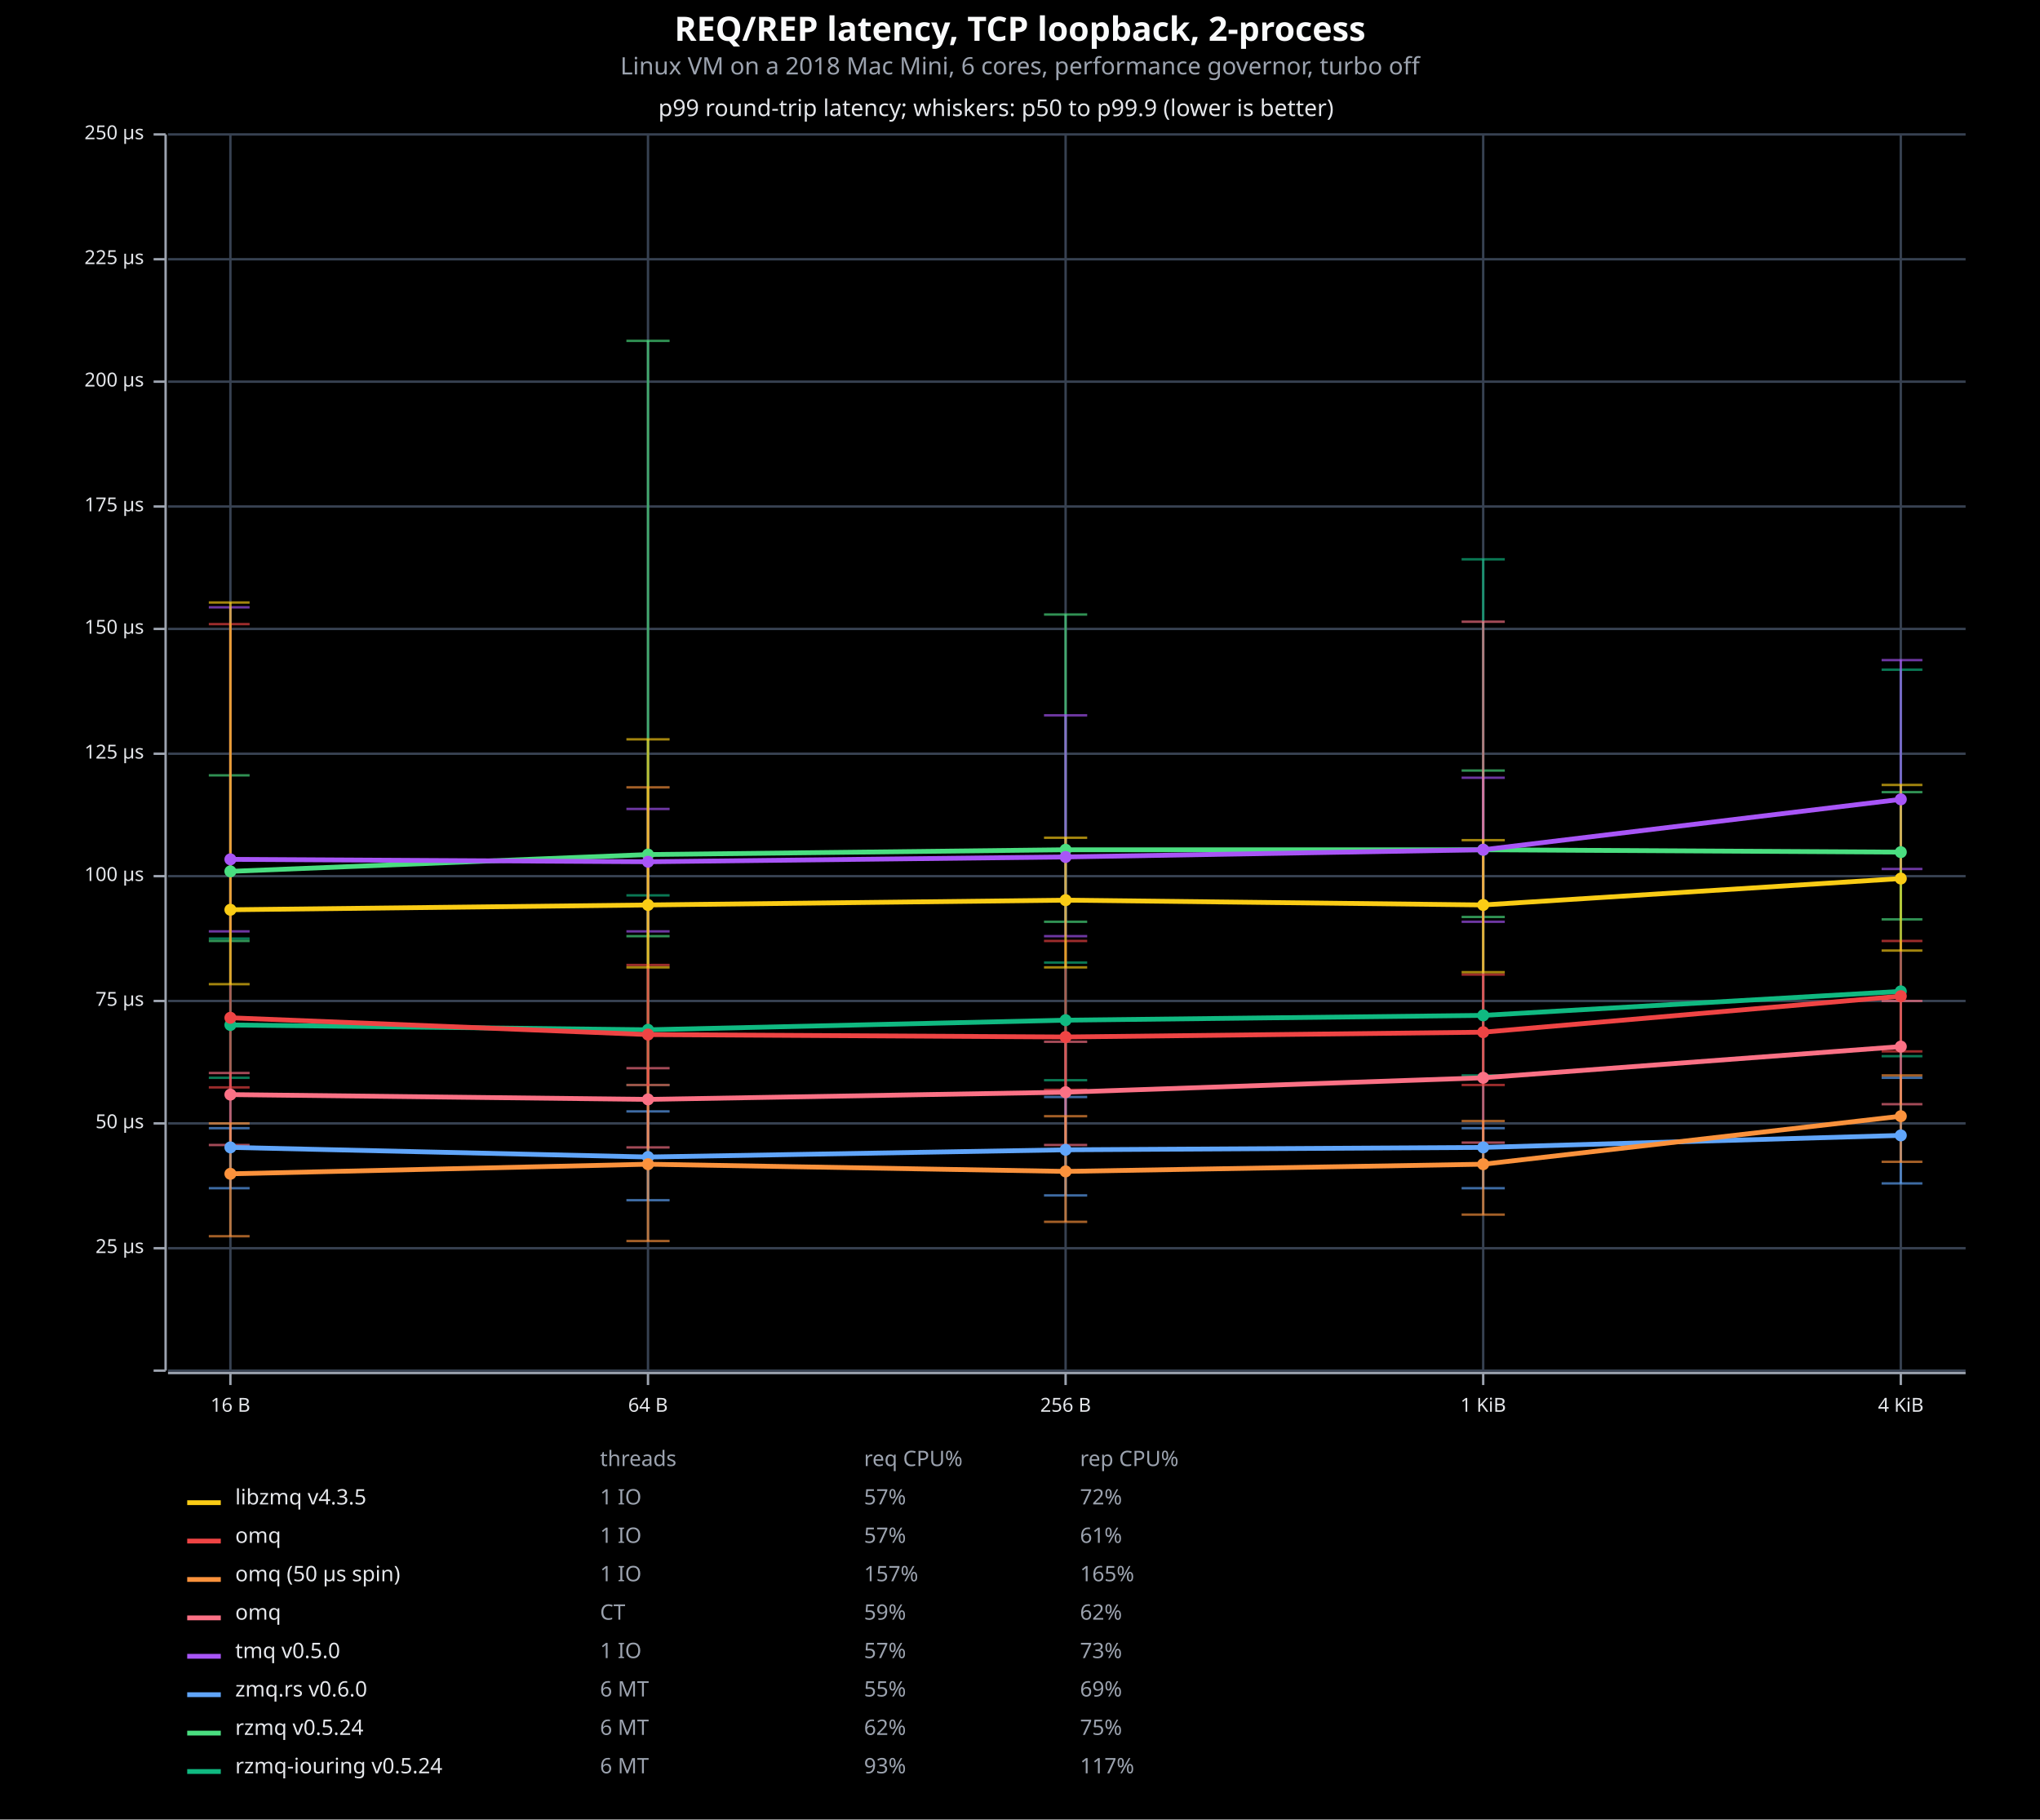
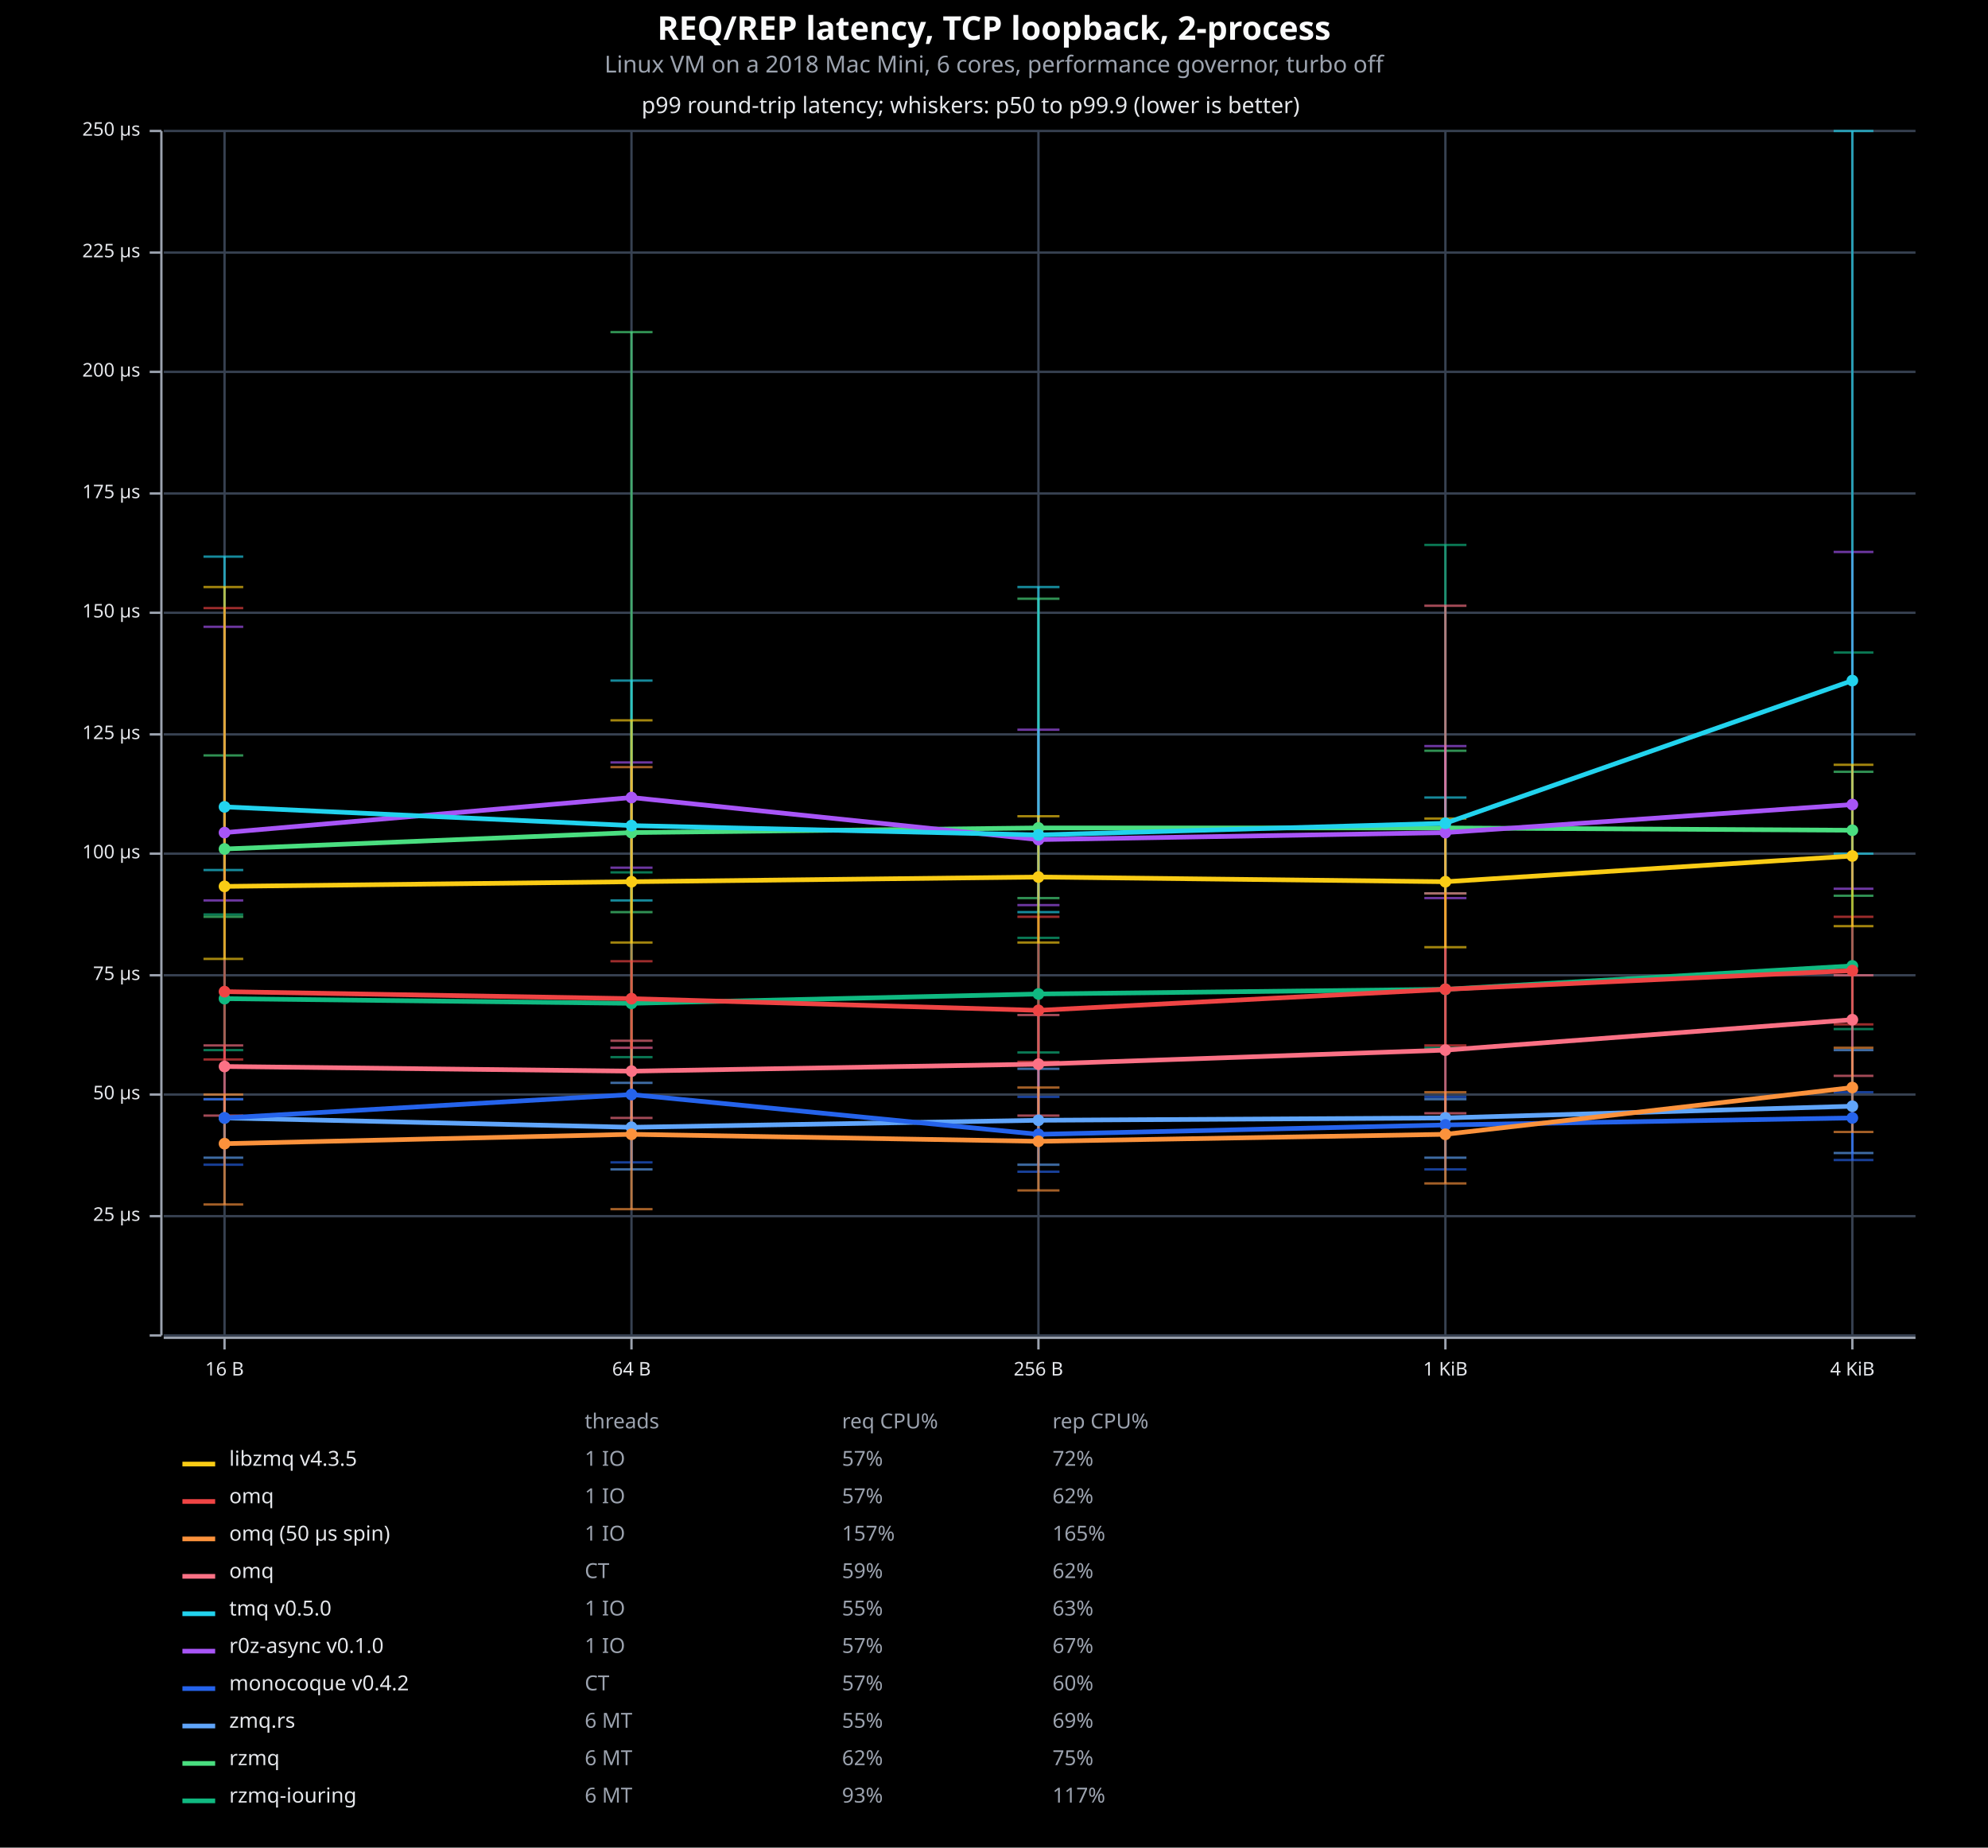
- <svg xmlns="http://www.w3.org/2000/svg" viewBox="0 0 850 758" font-family="system-ui, -apple-system, sans-serif">
-   <rect x="0" y="0" width="850" height="758" opacity="1" fill="#000000" stroke="none" />
+ <svg xmlns="http://www.w3.org/2000/svg" viewBox="0 0 850 790" font-family="system-ui, -apple-system, sans-serif">
+   <rect x="0" y="0" width="850" height="790" opacity="1" fill="#000000" stroke="none" />
  <text x="425" y="17" text-anchor="middle" font-family="sans-serif" font-size="14" font-weight="bold" fill="#F9FAFB">REQ/REP latency, TCP loopback, 2-process</text>
  <text x="425" y="31" text-anchor="middle" font-family="sans-serif" font-size="10" fill="#9CA3AF">Linux VM on a 2018 Mac Mini, 6 cores, performance governor, turbo off</text>
  <text x="415" y="41" dy="0.76em" text-anchor="middle" font-family="sans-serif" font-size="9.677" opacity="1" fill="#E5E7EB">
p99 round-trip latency; whiskers: p50 to p99.9 (lower is better)
</text>
  <line opacity="1" stroke="#374151" stroke-width="1" x1="96" y1="571" x2="96" y2="56" />
  <line opacity="1" stroke="#374151" stroke-width="1" x1="270" y1="571" x2="270" y2="56" />
  <line opacity="1" stroke="#374151" stroke-width="1" x1="444" y1="571" x2="444" y2="56" />
  <line opacity="1" stroke="#374151" stroke-width="1" x1="618" y1="571" x2="618" y2="56" />
  <line opacity="1" stroke="#374151" stroke-width="1" x1="792" y1="571" x2="792" y2="56" />
  <line opacity="1" stroke="#374151" stroke-width="1" x1="70" y1="571" x2="819" y2="571" />
  <line opacity="1" stroke="#374151" stroke-width="1" x1="70" y1="520" x2="819" y2="520" />
  <line opacity="1" stroke="#374151" stroke-width="1" x1="70" y1="468" x2="819" y2="468" />
  <line opacity="1" stroke="#374151" stroke-width="1" x1="70" y1="417" x2="819" y2="417" />
  <line opacity="1" stroke="#374151" stroke-width="1" x1="70" y1="365" x2="819" y2="365" />
  <line opacity="1" stroke="#374151" stroke-width="1" x1="70" y1="314" x2="819" y2="314" />
  <line opacity="1" stroke="#374151" stroke-width="1" x1="70" y1="262" x2="819" y2="262" />
  <line opacity="1" stroke="#374151" stroke-width="1" x1="70" y1="211" x2="819" y2="211" />
  <line opacity="1" stroke="#374151" stroke-width="1" x1="70" y1="159" x2="819" y2="159" />
  <line opacity="1" stroke="#374151" stroke-width="1" x1="70" y1="108" x2="819" y2="108" />
  <line opacity="1" stroke="#374151" stroke-width="1" x1="70" y1="56" x2="819" y2="56" />
  <polyline fill="none" opacity="1" stroke="#9CA3AF" stroke-width="1" points="69,56 69,571 " />
  <text x="60" y="571" dy="0.5ex" text-anchor="end" font-family="sans-serif" font-size="8.065" opacity="1" fill="#E5E7EB">

</text>
  <polyline fill="none" opacity="1" stroke="#9CA3AF" stroke-width="1" points="64,571 69,571 " />
  <text x="60" y="520" dy="0.5ex" text-anchor="end" font-family="sans-serif" font-size="8.065" opacity="1" fill="#E5E7EB">
25 μs
</text>
  <polyline fill="none" opacity="1" stroke="#9CA3AF" stroke-width="1" points="64,520 69,520 " />
  <text x="60" y="468" dy="0.5ex" text-anchor="end" font-family="sans-serif" font-size="8.065" opacity="1" fill="#E5E7EB">
50 μs
</text>
  <polyline fill="none" opacity="1" stroke="#9CA3AF" stroke-width="1" points="64,468 69,468 " />
  <text x="60" y="417" dy="0.5ex" text-anchor="end" font-family="sans-serif" font-size="8.065" opacity="1" fill="#E5E7EB">
75 μs
</text>
  <polyline fill="none" opacity="1" stroke="#9CA3AF" stroke-width="1" points="64,417 69,417 " />
  <text x="60" y="365" dy="0.5ex" text-anchor="end" font-family="sans-serif" font-size="8.065" opacity="1" fill="#E5E7EB">
100 μs
</text>
  <polyline fill="none" opacity="1" stroke="#9CA3AF" stroke-width="1" points="64,365 69,365 " />
  <text x="60" y="314" dy="0.5ex" text-anchor="end" font-family="sans-serif" font-size="8.065" opacity="1" fill="#E5E7EB">
125 μs
</text>
  <polyline fill="none" opacity="1" stroke="#9CA3AF" stroke-width="1" points="64,314 69,314 " />
  <text x="60" y="262" dy="0.5ex" text-anchor="end" font-family="sans-serif" font-size="8.065" opacity="1" fill="#E5E7EB">
150 μs
</text>
  <polyline fill="none" opacity="1" stroke="#9CA3AF" stroke-width="1" points="64,262 69,262 " />
  <text x="60" y="211" dy="0.5ex" text-anchor="end" font-family="sans-serif" font-size="8.065" opacity="1" fill="#E5E7EB">
175 μs
</text>
  <polyline fill="none" opacity="1" stroke="#9CA3AF" stroke-width="1" points="64,211 69,211 " />
  <text x="60" y="159" dy="0.5ex" text-anchor="end" font-family="sans-serif" font-size="8.065" opacity="1" fill="#E5E7EB">
200 μs
</text>
  <polyline fill="none" opacity="1" stroke="#9CA3AF" stroke-width="1" points="64,159 69,159 " />
  <text x="60" y="108" dy="0.5ex" text-anchor="end" font-family="sans-serif" font-size="8.065" opacity="1" fill="#E5E7EB">
225 μs
</text>
  <polyline fill="none" opacity="1" stroke="#9CA3AF" stroke-width="1" points="64,108 69,108 " />
  <text x="60" y="56" dy="0.5ex" text-anchor="end" font-family="sans-serif" font-size="8.065" opacity="1" fill="#E5E7EB">
250 μs
</text>
  <polyline fill="none" opacity="1" stroke="#9CA3AF" stroke-width="1" points="64,56 69,56 " />
  <polyline fill="none" opacity="1" stroke="#9CA3AF" stroke-width="1" points="70,572 819,572 " />
  <text x="96" y="582" dy="0.76em" text-anchor="middle" font-family="sans-serif" font-size="8.065" opacity="1" fill="#E5E7EB">
16 B
</text>
  <polyline fill="none" opacity="1" stroke="#9CA3AF" stroke-width="1" points="96,572 96,577 " />
  <text x="270" y="582" dy="0.76em" text-anchor="middle" font-family="sans-serif" font-size="8.065" opacity="1" fill="#E5E7EB">
64 B
</text>
  <polyline fill="none" opacity="1" stroke="#9CA3AF" stroke-width="1" points="270,572 270,577 " />
  <text x="444" y="582" dy="0.76em" text-anchor="middle" font-family="sans-serif" font-size="8.065" opacity="1" fill="#E5E7EB">
256 B
</text>
  <polyline fill="none" opacity="1" stroke="#9CA3AF" stroke-width="1" points="444,572 444,577 " />
  <text x="618" y="582" dy="0.76em" text-anchor="middle" font-family="sans-serif" font-size="8.065" opacity="1" fill="#E5E7EB">
1 KiB
</text>
  <polyline fill="none" opacity="1" stroke="#9CA3AF" stroke-width="1" points="618,572 618,577 " />
  <text x="792" y="582" dy="0.76em" text-anchor="middle" font-family="sans-serif" font-size="8.065" opacity="1" fill="#E5E7EB">
4 KiB
</text>
  <polyline fill="none" opacity="1" stroke="#9CA3AF" stroke-width="1" points="792,572 792,577 " />
  <polyline fill="none" opacity="0.65" stroke="#10B981" stroke-width="1" points="96,449 96,391 " />
  <polyline fill="none" opacity="0.65" stroke="#10B981" stroke-width="1" points="87,449 104,449 " />
  <polyline fill="none" opacity="0.65" stroke="#10B981" stroke-width="1" points="87,391 104,391 " />
  <polyline fill="none" opacity="0.65" stroke="#10B981" stroke-width="1" points="270,452 270,373 " />
  <polyline fill="none" opacity="0.65" stroke="#10B981" stroke-width="1" points="261,452 279,452 " />
  <polyline fill="none" opacity="0.65" stroke="#10B981" stroke-width="1" points="261,373 279,373 " />
  <polyline fill="none" opacity="0.65" stroke="#10B981" stroke-width="1" points="444,450 444,401 " />
  <polyline fill="none" opacity="0.65" stroke="#10B981" stroke-width="1" points="435,450 453,450 " />
  <polyline fill="none" opacity="0.65" stroke="#10B981" stroke-width="1" points="435,401 453,401 " />
  <polyline fill="none" opacity="0.65" stroke="#10B981" stroke-width="1" points="618,448 618,233 " />
  <polyline fill="none" opacity="0.65" stroke="#10B981" stroke-width="1" points="609,448 627,448 " />
  <polyline fill="none" opacity="0.65" stroke="#10B981" stroke-width="1" points="609,233 627,233 " />
  <polyline fill="none" opacity="0.65" stroke="#10B981" stroke-width="1" points="792,440 792,279 " />
  <polyline fill="none" opacity="0.65" stroke="#10B981" stroke-width="1" points="784,440 801,440 " />
  <polyline fill="none" opacity="0.65" stroke="#10B981" stroke-width="1" points="784,279 801,279 " />
  <polyline fill="none" opacity="0.65" stroke="#4ADE80" stroke-width="1" points="96,392 96,323 " />
  <polyline fill="none" opacity="0.65" stroke="#4ADE80" stroke-width="1" points="87,392 104,392 " />
  <polyline fill="none" opacity="0.65" stroke="#4ADE80" stroke-width="1" points="87,323 104,323 " />
  <polyline fill="none" opacity="0.65" stroke="#4ADE80" stroke-width="1" points="270,390 270,142 " />
  <polyline fill="none" opacity="0.65" stroke="#4ADE80" stroke-width="1" points="261,390 279,390 " />
  <polyline fill="none" opacity="0.65" stroke="#4ADE80" stroke-width="1" points="261,142 279,142 " />
  <polyline fill="none" opacity="0.65" stroke="#4ADE80" stroke-width="1" points="444,384 444,256 " />
  <polyline fill="none" opacity="0.65" stroke="#4ADE80" stroke-width="1" points="435,384 453,384 " />
  <polyline fill="none" opacity="0.65" stroke="#4ADE80" stroke-width="1" points="435,256 453,256 " />
  <polyline fill="none" opacity="0.65" stroke="#4ADE80" stroke-width="1" points="618,382 618,321 " />
  <polyline fill="none" opacity="0.65" stroke="#4ADE80" stroke-width="1" points="609,382 627,382 " />
  <polyline fill="none" opacity="0.65" stroke="#4ADE80" stroke-width="1" points="609,321 627,321 " />
  <polyline fill="none" opacity="0.65" stroke="#4ADE80" stroke-width="1" points="792,383 792,330 " />
  <polyline fill="none" opacity="0.65" stroke="#4ADE80" stroke-width="1" points="784,383 801,383 " />
  <polyline fill="none" opacity="0.65" stroke="#4ADE80" stroke-width="1" points="784,330 801,330 " />
  <polyline fill="none" opacity="0.65" stroke="#60A5FA" stroke-width="1" points="96,495 96,470 " />
  <polyline fill="none" opacity="0.65" stroke="#60A5FA" stroke-width="1" points="87,495 104,495 " />
  <polyline fill="none" opacity="0.65" stroke="#60A5FA" stroke-width="1" points="87,470 104,470 " />
  <polyline fill="none" opacity="0.65" stroke="#60A5FA" stroke-width="1" points="270,500 270,463 " />
  <polyline fill="none" opacity="0.65" stroke="#60A5FA" stroke-width="1" points="261,500 279,500 " />
  <polyline fill="none" opacity="0.65" stroke="#60A5FA" stroke-width="1" points="261,463 279,463 " />
  <polyline fill="none" opacity="0.65" stroke="#60A5FA" stroke-width="1" points="444,498 444,457 " />
  <polyline fill="none" opacity="0.65" stroke="#60A5FA" stroke-width="1" points="435,498 453,498 " />
  <polyline fill="none" opacity="0.65" stroke="#60A5FA" stroke-width="1" points="435,457 453,457 " />
  <polyline fill="none" opacity="0.65" stroke="#60A5FA" stroke-width="1" points="618,495 618,470 " />
  <polyline fill="none" opacity="0.65" stroke="#60A5FA" stroke-width="1" points="609,495 627,495 " />
  <polyline fill="none" opacity="0.65" stroke="#60A5FA" stroke-width="1" points="609,470 627,470 " />
  <polyline fill="none" opacity="0.65" stroke="#60A5FA" stroke-width="1" points="792,493 792,449 " />
  <polyline fill="none" opacity="0.65" stroke="#60A5FA" stroke-width="1" points="784,493 801,493 " />
  <polyline fill="none" opacity="0.65" stroke="#60A5FA" stroke-width="1" points="784,449 801,449 " />
-   <polyline fill="none" opacity="0.65" stroke="#A855F7" stroke-width="1" points="96,388 96,253 " />
-   <polyline fill="none" opacity="0.65" stroke="#A855F7" stroke-width="1" points="87,388 104,388 " />
-   <polyline fill="none" opacity="0.65" stroke="#A855F7" stroke-width="1" points="87,253 104,253 " />
-   <polyline fill="none" opacity="0.65" stroke="#A855F7" stroke-width="1" points="270,388 270,337 " />
-   <polyline fill="none" opacity="0.65" stroke="#A855F7" stroke-width="1" points="261,388 279,388 " />
-   <polyline fill="none" opacity="0.65" stroke="#A855F7" stroke-width="1" points="261,337 279,337 " />
-   <polyline fill="none" opacity="0.65" stroke="#A855F7" stroke-width="1" points="444,390 444,298 " />
-   <polyline fill="none" opacity="0.65" stroke="#A855F7" stroke-width="1" points="435,390 453,390 " />
-   <polyline fill="none" opacity="0.65" stroke="#A855F7" stroke-width="1" points="435,298 453,298 " />
-   <polyline fill="none" opacity="0.65" stroke="#A855F7" stroke-width="1" points="618,384 618,324 " />
+   <polyline fill="none" opacity="0.65" stroke="#2563EB" stroke-width="1" points="96,498 96,470 " />
+   <polyline fill="none" opacity="0.65" stroke="#2563EB" stroke-width="1" points="87,498 104,498 " />
+   <polyline fill="none" opacity="0.65" stroke="#2563EB" stroke-width="1" points="87,470 104,470 " />
+   <polyline fill="none" opacity="0.65" stroke="#2563EB" stroke-width="1" points="270,497 270,448 " />
+   <polyline fill="none" opacity="0.65" stroke="#2563EB" stroke-width="1" points="261,497 279,497 " />
+   <polyline fill="none" opacity="0.65" stroke="#2563EB" stroke-width="1" points="261,448 279,448 " />
+   <polyline fill="none" opacity="0.65" stroke="#2563EB" stroke-width="1" points="444,501 444,469 " />
+   <polyline fill="none" opacity="0.65" stroke="#2563EB" stroke-width="1" points="435,501 453,501 " />
+   <polyline fill="none" opacity="0.65" stroke="#2563EB" stroke-width="1" points="435,469 453,469 " />
+   <polyline fill="none" opacity="0.65" stroke="#2563EB" stroke-width="1" points="618,500 618,469 " />
+   <polyline fill="none" opacity="0.65" stroke="#2563EB" stroke-width="1" points="609,500 627,500 " />
+   <polyline fill="none" opacity="0.65" stroke="#2563EB" stroke-width="1" points="609,469 627,469 " />
+   <polyline fill="none" opacity="0.65" stroke="#2563EB" stroke-width="1" points="792,496 792,467 " />
+   <polyline fill="none" opacity="0.65" stroke="#2563EB" stroke-width="1" points="784,496 801,496 " />
+   <polyline fill="none" opacity="0.65" stroke="#2563EB" stroke-width="1" points="784,467 801,467 " />
+   <polyline fill="none" opacity="0.65" stroke="#A855F7" stroke-width="1" points="96,385 96,268 " />
+   <polyline fill="none" opacity="0.65" stroke="#A855F7" stroke-width="1" points="87,385 104,385 " />
+   <polyline fill="none" opacity="0.65" stroke="#A855F7" stroke-width="1" points="87,268 104,268 " />
+   <polyline fill="none" opacity="0.65" stroke="#A855F7" stroke-width="1" points="270,371 270,326 " />
+   <polyline fill="none" opacity="0.65" stroke="#A855F7" stroke-width="1" points="261,371 279,371 " />
+   <polyline fill="none" opacity="0.65" stroke="#A855F7" stroke-width="1" points="261,326 279,326 " />
+   <polyline fill="none" opacity="0.65" stroke="#A855F7" stroke-width="1" points="444,387 444,312 " />
+   <polyline fill="none" opacity="0.65" stroke="#A855F7" stroke-width="1" points="435,387 453,387 " />
+   <polyline fill="none" opacity="0.65" stroke="#A855F7" stroke-width="1" points="435,312 453,312 " />
+   <polyline fill="none" opacity="0.65" stroke="#A855F7" stroke-width="1" points="618,384 618,319 " />
  <polyline fill="none" opacity="0.65" stroke="#A855F7" stroke-width="1" points="609,384 627,384 " />
-   <polyline fill="none" opacity="0.65" stroke="#A855F7" stroke-width="1" points="609,324 627,324 " />
-   <polyline fill="none" opacity="0.65" stroke="#A855F7" stroke-width="1" points="792,362 792,275 " />
-   <polyline fill="none" opacity="0.65" stroke="#A855F7" stroke-width="1" points="784,362 801,362 " />
-   <polyline fill="none" opacity="0.65" stroke="#A855F7" stroke-width="1" points="784,275 801,275 " />
+   <polyline fill="none" opacity="0.65" stroke="#A855F7" stroke-width="1" points="609,319 627,319 " />
+   <polyline fill="none" opacity="0.65" stroke="#A855F7" stroke-width="1" points="792,380 792,236 " />
+   <polyline fill="none" opacity="0.65" stroke="#A855F7" stroke-width="1" points="784,380 801,380 " />
+   <polyline fill="none" opacity="0.65" stroke="#A855F7" stroke-width="1" points="784,236 801,236 " />
+   <polyline fill="none" opacity="0.65" stroke="#22D3EE" stroke-width="1" points="96,372 96,238 " />
+   <polyline fill="none" opacity="0.65" stroke="#22D3EE" stroke-width="1" points="87,372 104,372 " />
+   <polyline fill="none" opacity="0.65" stroke="#22D3EE" stroke-width="1" points="87,238 104,238 " />
+   <polyline fill="none" opacity="0.65" stroke="#22D3EE" stroke-width="1" points="270,385 270,291 " />
+   <polyline fill="none" opacity="0.65" stroke="#22D3EE" stroke-width="1" points="261,385 279,385 " />
+   <polyline fill="none" opacity="0.65" stroke="#22D3EE" stroke-width="1" points="261,291 279,291 " />
+   <polyline fill="none" opacity="0.65" stroke="#22D3EE" stroke-width="1" points="444,390 444,251 " />
+   <polyline fill="none" opacity="0.65" stroke="#22D3EE" stroke-width="1" points="435,390 453,390 " />
+   <polyline fill="none" opacity="0.65" stroke="#22D3EE" stroke-width="1" points="435,251 453,251 " />
+   <polyline fill="none" opacity="0.65" stroke="#22D3EE" stroke-width="1" points="618,382 618,341 " />
+   <polyline fill="none" opacity="0.65" stroke="#22D3EE" stroke-width="1" points="609,382 627,382 " />
+   <polyline fill="none" opacity="0.65" stroke="#22D3EE" stroke-width="1" points="609,341 627,341 " />
+   <polyline fill="none" opacity="0.65" stroke="#22D3EE" stroke-width="1" points="792,365 792,56 " />
+   <polyline fill="none" opacity="0.65" stroke="#22D3EE" stroke-width="1" points="784,365 801,365 " />
+   <polyline fill="none" opacity="0.65" stroke="#22D3EE" stroke-width="1" points="784,56 801,56 " />
  <polyline fill="none" opacity="0.65" stroke="#FB7185" stroke-width="1" points="96,477 96,447 " />
  <polyline fill="none" opacity="0.65" stroke="#FB7185" stroke-width="1" points="87,477 104,477 " />
  <polyline fill="none" opacity="0.65" stroke="#FB7185" stroke-width="1" points="87,447 104,447 " />
  <polyline fill="none" opacity="0.65" stroke="#FB7185" stroke-width="1" points="270,478 270,445 " />
  <polyline fill="none" opacity="0.65" stroke="#FB7185" stroke-width="1" points="261,478 279,478 " />
  <polyline fill="none" opacity="0.65" stroke="#FB7185" stroke-width="1" points="261,445 279,445 " />
  <polyline fill="none" opacity="0.65" stroke="#FB7185" stroke-width="1" points="444,477 444,434 " />
  <polyline fill="none" opacity="0.65" stroke="#FB7185" stroke-width="1" points="435,477 453,477 " />
  <polyline fill="none" opacity="0.65" stroke="#FB7185" stroke-width="1" points="435,434 453,434 " />
  <polyline fill="none" opacity="0.65" stroke="#FB7185" stroke-width="1" points="618,476 618,259 " />
  <polyline fill="none" opacity="0.65" stroke="#FB7185" stroke-width="1" points="609,476 627,476 " />
  <polyline fill="none" opacity="0.65" stroke="#FB7185" stroke-width="1" points="609,259 627,259 " />
  <polyline fill="none" opacity="0.65" stroke="#FB7185" stroke-width="1" points="792,460 792,417 " />
  <polyline fill="none" opacity="0.65" stroke="#FB7185" stroke-width="1" points="784,460 801,460 " />
  <polyline fill="none" opacity="0.65" stroke="#FB7185" stroke-width="1" points="784,417 801,417 " />
  <polyline fill="none" opacity="0.65" stroke="#FB923C" stroke-width="1" points="96,515 96,468 " />
  <polyline fill="none" opacity="0.65" stroke="#FB923C" stroke-width="1" points="87,515 104,515 " />
  <polyline fill="none" opacity="0.65" stroke="#FB923C" stroke-width="1" points="87,468 104,468 " />
  <polyline fill="none" opacity="0.65" stroke="#FB923C" stroke-width="1" points="270,517 270,328 " />
  <polyline fill="none" opacity="0.65" stroke="#FB923C" stroke-width="1" points="261,517 279,517 " />
  <polyline fill="none" opacity="0.65" stroke="#FB923C" stroke-width="1" points="261,328 279,328 " />
  <polyline fill="none" opacity="0.65" stroke="#FB923C" stroke-width="1" points="444,509 444,465 " />
  <polyline fill="none" opacity="0.65" stroke="#FB923C" stroke-width="1" points="435,509 453,509 " />
  <polyline fill="none" opacity="0.65" stroke="#FB923C" stroke-width="1" points="435,465 453,465 " />
  <polyline fill="none" opacity="0.65" stroke="#FB923C" stroke-width="1" points="618,506 618,467 " />
  <polyline fill="none" opacity="0.65" stroke="#FB923C" stroke-width="1" points="609,506 627,506 " />
  <polyline fill="none" opacity="0.65" stroke="#FB923C" stroke-width="1" points="609,467 627,467 " />
  <polyline fill="none" opacity="0.65" stroke="#FB923C" stroke-width="1" points="792,484 792,448 " />
  <polyline fill="none" opacity="0.65" stroke="#FB923C" stroke-width="1" points="784,484 801,484 " />
  <polyline fill="none" opacity="0.65" stroke="#FB923C" stroke-width="1" points="784,448 801,448 " />
  <polyline fill="none" opacity="0.65" stroke="#EF4444" stroke-width="1" points="96,453 96,260 " />
  <polyline fill="none" opacity="0.65" stroke="#EF4444" stroke-width="1" points="87,453 104,453 " />
  <polyline fill="none" opacity="0.65" stroke="#EF4444" stroke-width="1" points="87,260 104,260 " />
-   <polyline fill="none" opacity="0.65" stroke="#EF4444" stroke-width="1" points="270,452 270,402 " />
-   <polyline fill="none" opacity="0.65" stroke="#EF4444" stroke-width="1" points="261,452 279,452 " />
-   <polyline fill="none" opacity="0.65" stroke="#EF4444" stroke-width="1" points="261,402 279,402 " />
+   <polyline fill="none" opacity="0.65" stroke="#EF4444" stroke-width="1" points="270,448 270,411 " />
+   <polyline fill="none" opacity="0.65" stroke="#EF4444" stroke-width="1" points="261,448 279,448 " />
+   <polyline fill="none" opacity="0.65" stroke="#EF4444" stroke-width="1" points="261,411 279,411 " />
  <polyline fill="none" opacity="0.65" stroke="#EF4444" stroke-width="1" points="444,454 444,392 " />
  <polyline fill="none" opacity="0.65" stroke="#EF4444" stroke-width="1" points="435,454 453,454 " />
  <polyline fill="none" opacity="0.65" stroke="#EF4444" stroke-width="1" points="435,392 453,392 " />
-   <polyline fill="none" opacity="0.65" stroke="#EF4444" stroke-width="1" points="618,452 618,406 " />
-   <polyline fill="none" opacity="0.65" stroke="#EF4444" stroke-width="1" points="609,452 627,452 " />
-   <polyline fill="none" opacity="0.65" stroke="#EF4444" stroke-width="1" points="609,406 627,406 " />
+   <polyline fill="none" opacity="0.65" stroke="#EF4444" stroke-width="1" points="618,447 618,382 " />
+   <polyline fill="none" opacity="0.65" stroke="#EF4444" stroke-width="1" points="609,447 627,447 " />
+   <polyline fill="none" opacity="0.65" stroke="#EF4444" stroke-width="1" points="609,382 627,382 " />
  <polyline fill="none" opacity="0.65" stroke="#EF4444" stroke-width="1" points="792,438 792,392 " />
  <polyline fill="none" opacity="0.65" stroke="#EF4444" stroke-width="1" points="784,438 801,438 " />
  <polyline fill="none" opacity="0.65" stroke="#EF4444" stroke-width="1" points="784,392 801,392 " />
  <polyline fill="none" opacity="0.65" stroke="#FACC15" stroke-width="1" points="96,410 96,251 " />
  <polyline fill="none" opacity="0.65" stroke="#FACC15" stroke-width="1" points="87,410 104,410 " />
  <polyline fill="none" opacity="0.65" stroke="#FACC15" stroke-width="1" points="87,251 104,251 " />
  <polyline fill="none" opacity="0.65" stroke="#FACC15" stroke-width="1" points="270,403 270,308 " />
  <polyline fill="none" opacity="0.65" stroke="#FACC15" stroke-width="1" points="261,403 279,403 " />
  <polyline fill="none" opacity="0.65" stroke="#FACC15" stroke-width="1" points="261,308 279,308 " />
  <polyline fill="none" opacity="0.65" stroke="#FACC15" stroke-width="1" points="444,403 444,349 " />
  <polyline fill="none" opacity="0.65" stroke="#FACC15" stroke-width="1" points="435,403 453,403 " />
  <polyline fill="none" opacity="0.65" stroke="#FACC15" stroke-width="1" points="435,349 453,349 " />
  <polyline fill="none" opacity="0.65" stroke="#FACC15" stroke-width="1" points="618,405 618,350 " />
  <polyline fill="none" opacity="0.65" stroke="#FACC15" stroke-width="1" points="609,405 627,405 " />
  <polyline fill="none" opacity="0.65" stroke="#FACC15" stroke-width="1" points="609,350 627,350 " />
  <polyline fill="none" opacity="0.65" stroke="#FACC15" stroke-width="1" points="792,396 792,327 " />
  <polyline fill="none" opacity="0.65" stroke="#FACC15" stroke-width="1" points="784,396 801,396 " />
  <polyline fill="none" opacity="0.65" stroke="#FACC15" stroke-width="1" points="784,327 801,327 " />
  <polyline fill="none" opacity="1" stroke="#10B981" stroke-width="2" points="96,427 270,429 444,425 618,423 792,413 " />
  <circle cx="96" cy="427" r="2.5" opacity="1" fill="#10B981" stroke="none" stroke-width="1" />
  <circle cx="270" cy="429" r="2.5" opacity="1" fill="#10B981" stroke="none" stroke-width="1" />
  <circle cx="444" cy="425" r="2.5" opacity="1" fill="#10B981" stroke="none" stroke-width="1" />
  <circle cx="618" cy="423" r="2.5" opacity="1" fill="#10B981" stroke="none" stroke-width="1" />
  <circle cx="792" cy="413" r="2.5" opacity="1" fill="#10B981" stroke="none" stroke-width="1" />
  <polyline fill="none" opacity="1" stroke="#4ADE80" stroke-width="2" points="96,363 270,356 444,354 618,354 792,355 " />
  <circle cx="96" cy="363" r="2.5" opacity="1" fill="#4ADE80" stroke="none" stroke-width="1" />
  <circle cx="270" cy="356" r="2.5" opacity="1" fill="#4ADE80" stroke="none" stroke-width="1" />
  <circle cx="444" cy="354" r="2.5" opacity="1" fill="#4ADE80" stroke="none" stroke-width="1" />
  <circle cx="618" cy="354" r="2.5" opacity="1" fill="#4ADE80" stroke="none" stroke-width="1" />
  <circle cx="792" cy="355" r="2.5" opacity="1" fill="#4ADE80" stroke="none" stroke-width="1" />
  <polyline fill="none" opacity="1" stroke="#60A5FA" stroke-width="2" points="96,478 270,482 444,479 618,478 792,473 " />
  <circle cx="96" cy="478" r="2.5" opacity="1" fill="#60A5FA" stroke="none" stroke-width="1" />
  <circle cx="270" cy="482" r="2.5" opacity="1" fill="#60A5FA" stroke="none" stroke-width="1" />
  <circle cx="444" cy="479" r="2.5" opacity="1" fill="#60A5FA" stroke="none" stroke-width="1" />
  <circle cx="618" cy="478" r="2.5" opacity="1" fill="#60A5FA" stroke="none" stroke-width="1" />
  <circle cx="792" cy="473" r="2.5" opacity="1" fill="#60A5FA" stroke="none" stroke-width="1" />
-   <polyline fill="none" opacity="1" stroke="#A855F7" stroke-width="2" points="96,358 270,359 444,357 618,354 792,333 " />
-   <circle cx="96" cy="358" r="2.5" opacity="1" fill="#A855F7" stroke="none" stroke-width="1" />
-   <circle cx="270" cy="359" r="2.5" opacity="1" fill="#A855F7" stroke="none" stroke-width="1" />
-   <circle cx="444" cy="357" r="2.5" opacity="1" fill="#A855F7" stroke="none" stroke-width="1" />
-   <circle cx="618" cy="354" r="2.5" opacity="1" fill="#A855F7" stroke="none" stroke-width="1" />
-   <circle cx="792" cy="333" r="2.5" opacity="1" fill="#A855F7" stroke="none" stroke-width="1" />
+   <polyline fill="none" opacity="1" stroke="#2563EB" stroke-width="2" points="96,478 270,468 444,485 618,481 792,478 " />
+   <circle cx="96" cy="478" r="2.5" opacity="1" fill="#2563EB" stroke="none" stroke-width="1" />
+   <circle cx="270" cy="468" r="2.5" opacity="1" fill="#2563EB" stroke="none" stroke-width="1" />
+   <circle cx="444" cy="485" r="2.5" opacity="1" fill="#2563EB" stroke="none" stroke-width="1" />
+   <circle cx="618" cy="481" r="2.5" opacity="1" fill="#2563EB" stroke="none" stroke-width="1" />
+   <circle cx="792" cy="478" r="2.5" opacity="1" fill="#2563EB" stroke="none" stroke-width="1" />
+   <polyline fill="none" opacity="1" stroke="#A855F7" stroke-width="2" points="96,356 270,341 444,359 618,356 792,344 " />
+   <circle cx="96" cy="356" r="2.5" opacity="1" fill="#A855F7" stroke="none" stroke-width="1" />
+   <circle cx="270" cy="341" r="2.5" opacity="1" fill="#A855F7" stroke="none" stroke-width="1" />
+   <circle cx="444" cy="359" r="2.5" opacity="1" fill="#A855F7" stroke="none" stroke-width="1" />
+   <circle cx="618" cy="356" r="2.5" opacity="1" fill="#A855F7" stroke="none" stroke-width="1" />
+   <circle cx="792" cy="344" r="2.5" opacity="1" fill="#A855F7" stroke="none" stroke-width="1" />
+   <polyline fill="none" opacity="1" stroke="#22D3EE" stroke-width="2" points="96,345 270,353 444,357 618,352 792,291 " />
+   <circle cx="96" cy="345" r="2.5" opacity="1" fill="#22D3EE" stroke="none" stroke-width="1" />
+   <circle cx="270" cy="353" r="2.5" opacity="1" fill="#22D3EE" stroke="none" stroke-width="1" />
+   <circle cx="444" cy="357" r="2.5" opacity="1" fill="#22D3EE" stroke="none" stroke-width="1" />
+   <circle cx="618" cy="352" r="2.5" opacity="1" fill="#22D3EE" stroke="none" stroke-width="1" />
+   <circle cx="792" cy="291" r="2.5" opacity="1" fill="#22D3EE" stroke="none" stroke-width="1" />
  <polyline fill="none" opacity="1" stroke="#FB7185" stroke-width="2" points="96,456 270,458 444,455 618,449 792,436 " />
  <circle cx="96" cy="456" r="2.5" opacity="1" fill="#FB7185" stroke="none" stroke-width="1" />
  <circle cx="270" cy="458" r="2.5" opacity="1" fill="#FB7185" stroke="none" stroke-width="1" />
  <circle cx="444" cy="455" r="2.5" opacity="1" fill="#FB7185" stroke="none" stroke-width="1" />
  <circle cx="618" cy="449" r="2.5" opacity="1" fill="#FB7185" stroke="none" stroke-width="1" />
  <circle cx="792" cy="436" r="2.5" opacity="1" fill="#FB7185" stroke="none" stroke-width="1" />
  <polyline fill="none" opacity="1" stroke="#FB923C" stroke-width="2" points="96,489 270,485 444,488 618,485 792,465 " />
  <circle cx="96" cy="489" r="2.5" opacity="1" fill="#FB923C" stroke="none" stroke-width="1" />
  <circle cx="270" cy="485" r="2.5" opacity="1" fill="#FB923C" stroke="none" stroke-width="1" />
  <circle cx="444" cy="488" r="2.5" opacity="1" fill="#FB923C" stroke="none" stroke-width="1" />
  <circle cx="618" cy="485" r="2.5" opacity="1" fill="#FB923C" stroke="none" stroke-width="1" />
  <circle cx="792" cy="465" r="2.5" opacity="1" fill="#FB923C" stroke="none" stroke-width="1" />
-   <polyline fill="none" opacity="1" stroke="#EF4444" stroke-width="2" points="96,424 270,431 444,432 618,430 792,415 " />
+   <polyline fill="none" opacity="1" stroke="#EF4444" stroke-width="2" points="96,424 270,427 444,432 618,423 792,415 " />
  <circle cx="96" cy="424" r="2.5" opacity="1" fill="#EF4444" stroke="none" stroke-width="1" />
-   <circle cx="270" cy="431" r="2.5" opacity="1" fill="#EF4444" stroke="none" stroke-width="1" />
+   <circle cx="270" cy="427" r="2.5" opacity="1" fill="#EF4444" stroke="none" stroke-width="1" />
  <circle cx="444" cy="432" r="2.5" opacity="1" fill="#EF4444" stroke="none" stroke-width="1" />
-   <circle cx="618" cy="430" r="2.5" opacity="1" fill="#EF4444" stroke="none" stroke-width="1" />
+   <circle cx="618" cy="423" r="2.5" opacity="1" fill="#EF4444" stroke="none" stroke-width="1" />
  <circle cx="792" cy="415" r="2.5" opacity="1" fill="#EF4444" stroke="none" stroke-width="1" />
  <polyline fill="none" opacity="1" stroke="#FACC15" stroke-width="2" points="96,379 270,377 444,375 618,377 792,366 " />
  <circle cx="96" cy="379" r="2.5" opacity="1" fill="#FACC15" stroke="none" stroke-width="1" />
  <circle cx="270" cy="377" r="2.5" opacity="1" fill="#FACC15" stroke="none" stroke-width="1" />
  <circle cx="444" cy="375" r="2.5" opacity="1" fill="#FACC15" stroke="none" stroke-width="1" />
  <circle cx="618" cy="377" r="2.5" opacity="1" fill="#FACC15" stroke="none" stroke-width="1" />
  <circle cx="792" cy="366" r="2.5" opacity="1" fill="#FACC15" stroke="none" stroke-width="1" />
  <text x="250" y="604" dy="0.76em" text-anchor="start" font-family="sans-serif" font-size="8.871" opacity="1" fill="#9CA3AF">
threads
</text>
  <text x="360" y="604" dy="0.76em" text-anchor="start" font-family="sans-serif" font-size="8.871" opacity="1" fill="#9CA3AF">
req CPU%
</text>
  <text x="450" y="604" dy="0.76em" text-anchor="start" font-family="sans-serif" font-size="8.871" opacity="1" fill="#9CA3AF">
rep CPU%
</text>
  <polyline fill="none" opacity="1" stroke="#FACC15" stroke-width="2" points="78,626 92,626 " />
  <text x="98" y="620" dy="0.76em" text-anchor="start" font-family="sans-serif" font-size="8.871" opacity="1" fill="#E5E7EB">
libzmq v4.3.5
</text>
  <text x="250" y="620" dy="0.76em" text-anchor="start" font-family="sans-serif" font-size="8.871" opacity="1" fill="#9CA3AF">
1 IO
</text>
  <text x="360" y="620" dy="0.76em" text-anchor="start" font-family="sans-serif" font-size="8.871" opacity="1" fill="#9CA3AF">
57%
</text>
  <text x="450" y="620" dy="0.76em" text-anchor="start" font-family="sans-serif" font-size="8.871" opacity="1" fill="#9CA3AF">
72%
</text>
  <polyline fill="none" opacity="1" stroke="#EF4444" stroke-width="2" points="78,642 92,642 " />
  <text x="98" y="636" dy="0.76em" text-anchor="start" font-family="sans-serif" font-size="8.871" opacity="1" fill="#E5E7EB">
omq
</text>
  <text x="250" y="636" dy="0.76em" text-anchor="start" font-family="sans-serif" font-size="8.871" opacity="1" fill="#9CA3AF">
1 IO
</text>
  <text x="360" y="636" dy="0.76em" text-anchor="start" font-family="sans-serif" font-size="8.871" opacity="1" fill="#9CA3AF">
57%
</text>
  <text x="450" y="636" dy="0.76em" text-anchor="start" font-family="sans-serif" font-size="8.871" opacity="1" fill="#9CA3AF">
- 61%
+ 62%
</text>
  <polyline fill="none" opacity="1" stroke="#FB923C" stroke-width="2" points="78,658 92,658 " />
  <text x="98" y="652" dy="0.76em" text-anchor="start" font-family="sans-serif" font-size="8.871" opacity="1" fill="#E5E7EB">
omq (50 μs spin)
</text>
  <text x="250" y="652" dy="0.76em" text-anchor="start" font-family="sans-serif" font-size="8.871" opacity="1" fill="#9CA3AF">
1 IO
</text>
  <text x="360" y="652" dy="0.76em" text-anchor="start" font-family="sans-serif" font-size="8.871" opacity="1" fill="#9CA3AF">
157%
</text>
  <text x="450" y="652" dy="0.76em" text-anchor="start" font-family="sans-serif" font-size="8.871" opacity="1" fill="#9CA3AF">
165%
</text>
  <polyline fill="none" opacity="1" stroke="#FB7185" stroke-width="2" points="78,674 92,674 " />
  <text x="98" y="668" dy="0.76em" text-anchor="start" font-family="sans-serif" font-size="8.871" opacity="1" fill="#E5E7EB">
omq
</text>
  <text x="250" y="668" dy="0.76em" text-anchor="start" font-family="sans-serif" font-size="8.871" opacity="1" fill="#9CA3AF">
CT
</text>
  <text x="360" y="668" dy="0.76em" text-anchor="start" font-family="sans-serif" font-size="8.871" opacity="1" fill="#9CA3AF">
59%
</text>
  <text x="450" y="668" dy="0.76em" text-anchor="start" font-family="sans-serif" font-size="8.871" opacity="1" fill="#9CA3AF">
62%
</text>
-   <polyline fill="none" opacity="1" stroke="#A855F7" stroke-width="2" points="78,690 92,690 " />
+   <polyline fill="none" opacity="1" stroke="#22D3EE" stroke-width="2" points="78,690 92,690 " />
  <text x="98" y="684" dy="0.76em" text-anchor="start" font-family="sans-serif" font-size="8.871" opacity="1" fill="#E5E7EB">
tmq v0.5.0
</text>
  <text x="250" y="684" dy="0.76em" text-anchor="start" font-family="sans-serif" font-size="8.871" opacity="1" fill="#9CA3AF">
1 IO
</text>
  <text x="360" y="684" dy="0.76em" text-anchor="start" font-family="sans-serif" font-size="8.871" opacity="1" fill="#9CA3AF">
+ 55%
+ </text>
+   <text x="450" y="684" dy="0.76em" text-anchor="start" font-family="sans-serif" font-size="8.871" opacity="1" fill="#9CA3AF">
+ 63%
+ </text>
+   <polyline fill="none" opacity="1" stroke="#A855F7" stroke-width="2" points="78,706 92,706 " />
+   <text x="98" y="700" dy="0.76em" text-anchor="start" font-family="sans-serif" font-size="8.871" opacity="1" fill="#E5E7EB">
+ r0z-async v0.1.0
+ </text>
+   <text x="250" y="700" dy="0.76em" text-anchor="start" font-family="sans-serif" font-size="8.871" opacity="1" fill="#9CA3AF">
+ 1 IO
+ </text>
+   <text x="360" y="700" dy="0.76em" text-anchor="start" font-family="sans-serif" font-size="8.871" opacity="1" fill="#9CA3AF">
57%
</text>
-   <text x="450" y="684" dy="0.76em" text-anchor="start" font-family="sans-serif" font-size="8.871" opacity="1" fill="#9CA3AF">
- 73%
- </text>
-   <polyline fill="none" opacity="1" stroke="#60A5FA" stroke-width="2" points="78,706 92,706 " />
-   <text x="98" y="700" dy="0.76em" text-anchor="start" font-family="sans-serif" font-size="8.871" opacity="1" fill="#E5E7EB">
- zmq.rs v0.6.0
- </text>
-   <text x="250" y="700" dy="0.76em" text-anchor="start" font-family="sans-serif" font-size="8.871" opacity="1" fill="#9CA3AF">
- 6 MT
- </text>
-   <text x="360" y="700" dy="0.76em" text-anchor="start" font-family="sans-serif" font-size="8.871" opacity="1" fill="#9CA3AF">
- 55%
- </text>
  <text x="450" y="700" dy="0.76em" text-anchor="start" font-family="sans-serif" font-size="8.871" opacity="1" fill="#9CA3AF">
- 69%
- </text>
-   <polyline fill="none" opacity="1" stroke="#4ADE80" stroke-width="2" points="78,722 92,722 " />
+ 67%
+ </text>
+   <polyline fill="none" opacity="1" stroke="#2563EB" stroke-width="2" points="78,722 92,722 " />
  <text x="98" y="716" dy="0.76em" text-anchor="start" font-family="sans-serif" font-size="8.871" opacity="1" fill="#E5E7EB">
- rzmq v0.5.24
+ monocoque v0.4.2
</text>
  <text x="250" y="716" dy="0.76em" text-anchor="start" font-family="sans-serif" font-size="8.871" opacity="1" fill="#9CA3AF">
- 6 MT
+ CT
</text>
  <text x="360" y="716" dy="0.76em" text-anchor="start" font-family="sans-serif" font-size="8.871" opacity="1" fill="#9CA3AF">
- 62%
+ 57%
</text>
  <text x="450" y="716" dy="0.76em" text-anchor="start" font-family="sans-serif" font-size="8.871" opacity="1" fill="#9CA3AF">
- 75%
- </text>
-   <polyline fill="none" opacity="1" stroke="#10B981" stroke-width="2" points="78,738 92,738 " />
+ 60%
+ </text>
+   <polyline fill="none" opacity="1" stroke="#60A5FA" stroke-width="2" points="78,738 92,738 " />
  <text x="98" y="732" dy="0.76em" text-anchor="start" font-family="sans-serif" font-size="8.871" opacity="1" fill="#E5E7EB">
- rzmq-iouring v0.5.24
+ zmq.rs
</text>
  <text x="250" y="732" dy="0.76em" text-anchor="start" font-family="sans-serif" font-size="8.871" opacity="1" fill="#9CA3AF">
6 MT
</text>
  <text x="360" y="732" dy="0.76em" text-anchor="start" font-family="sans-serif" font-size="8.871" opacity="1" fill="#9CA3AF">
+ 55%
+ </text>
+   <text x="450" y="732" dy="0.76em" text-anchor="start" font-family="sans-serif" font-size="8.871" opacity="1" fill="#9CA3AF">
+ 69%
+ </text>
+   <polyline fill="none" opacity="1" stroke="#4ADE80" stroke-width="2" points="78,754 92,754 " />
+   <text x="98" y="748" dy="0.76em" text-anchor="start" font-family="sans-serif" font-size="8.871" opacity="1" fill="#E5E7EB">
+ rzmq
+ </text>
+   <text x="250" y="748" dy="0.76em" text-anchor="start" font-family="sans-serif" font-size="8.871" opacity="1" fill="#9CA3AF">
+ 6 MT
+ </text>
+   <text x="360" y="748" dy="0.76em" text-anchor="start" font-family="sans-serif" font-size="8.871" opacity="1" fill="#9CA3AF">
+ 62%
+ </text>
+   <text x="450" y="748" dy="0.76em" text-anchor="start" font-family="sans-serif" font-size="8.871" opacity="1" fill="#9CA3AF">
+ 75%
+ </text>
+   <polyline fill="none" opacity="1" stroke="#10B981" stroke-width="2" points="78,770 92,770 " />
+   <text x="98" y="764" dy="0.76em" text-anchor="start" font-family="sans-serif" font-size="8.871" opacity="1" fill="#E5E7EB">
+ rzmq-iouring
+ </text>
+   <text x="250" y="764" dy="0.76em" text-anchor="start" font-family="sans-serif" font-size="8.871" opacity="1" fill="#9CA3AF">
+ 6 MT
+ </text>
+   <text x="360" y="764" dy="0.76em" text-anchor="start" font-family="sans-serif" font-size="8.871" opacity="1" fill="#9CA3AF">
93%
</text>
-   <text x="450" y="732" dy="0.76em" text-anchor="start" font-family="sans-serif" font-size="8.871" opacity="1" fill="#9CA3AF">
+   <text x="450" y="764" dy="0.76em" text-anchor="start" font-family="sans-serif" font-size="8.871" opacity="1" fill="#9CA3AF">
117%
</text>
</svg>
